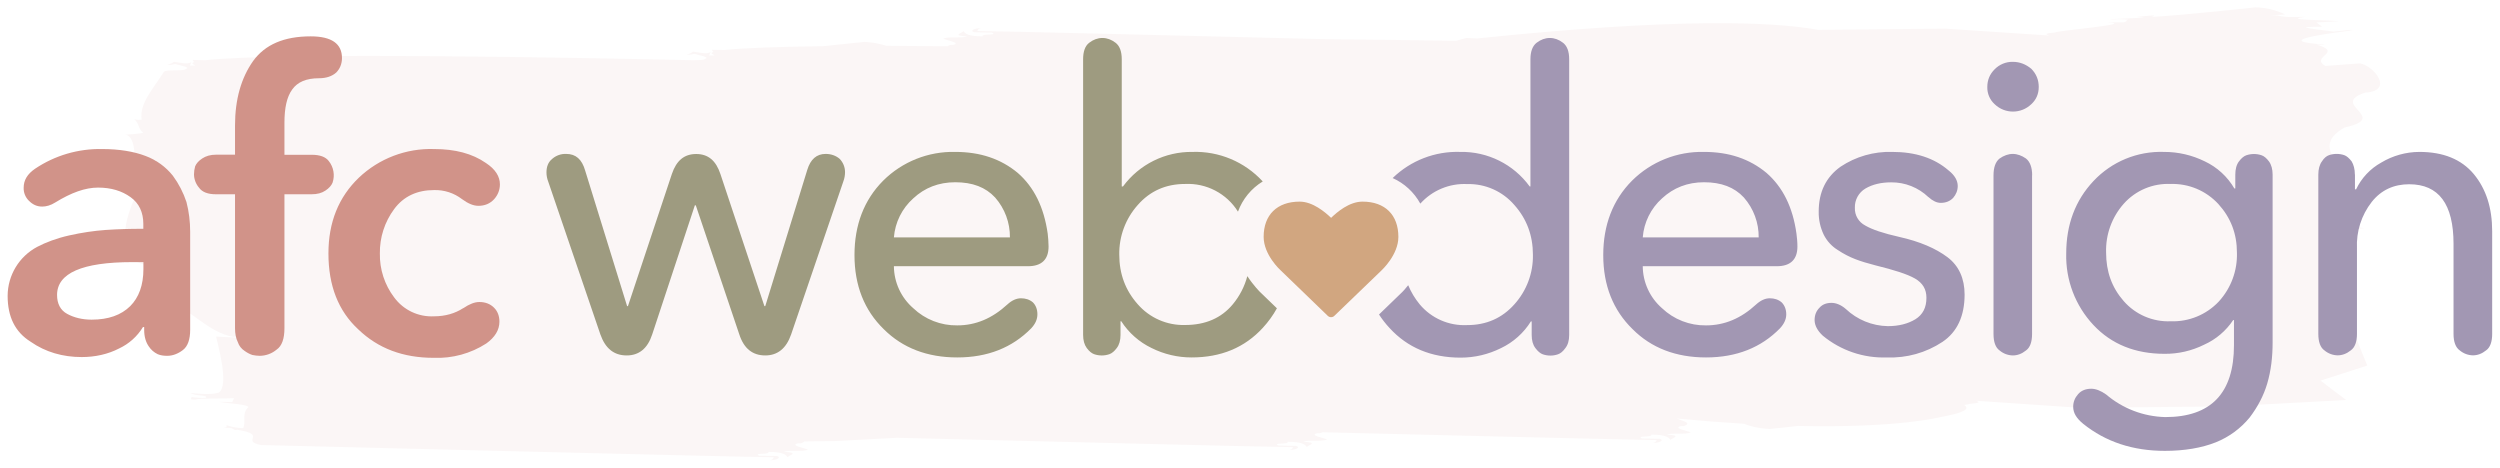
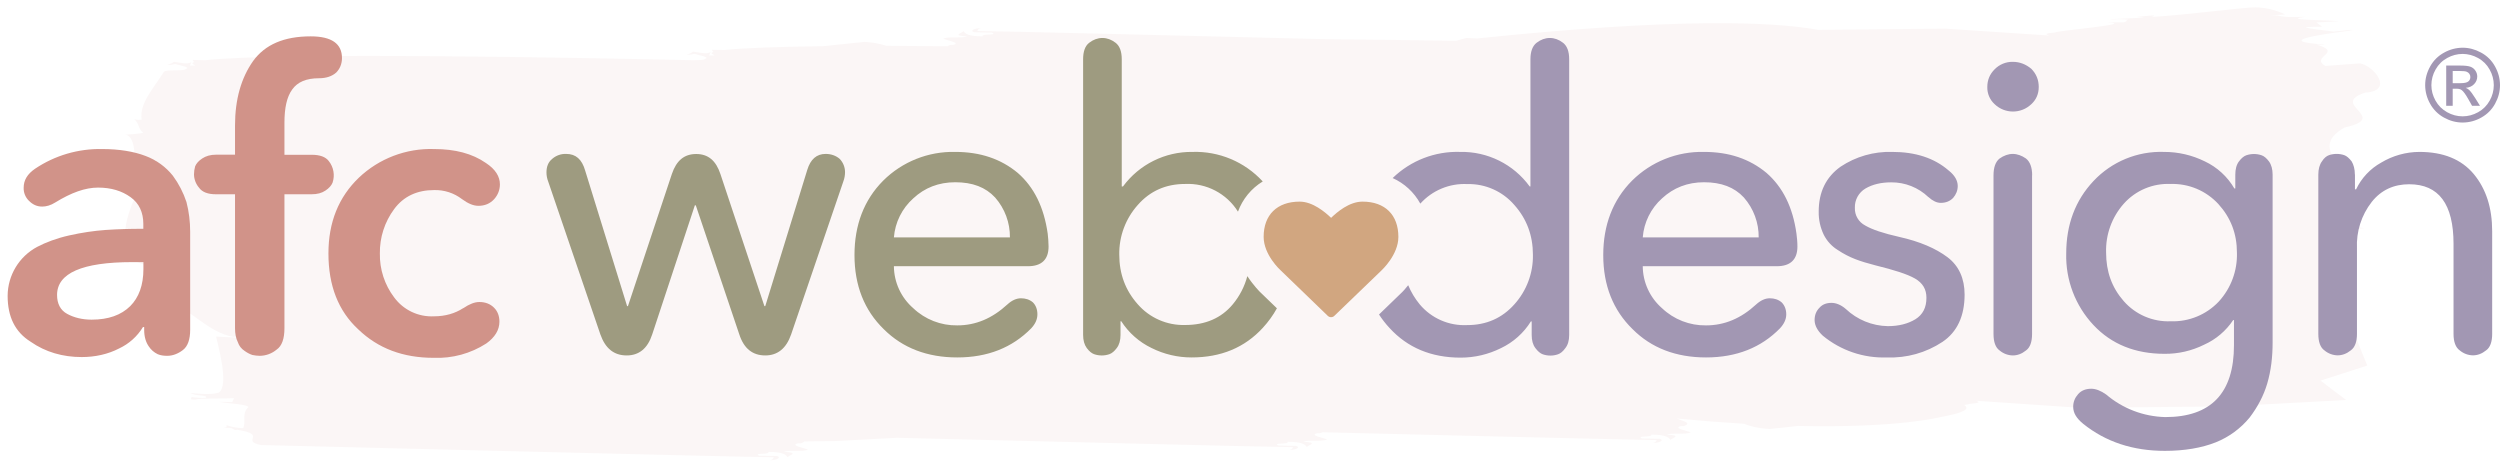
- <svg xmlns="http://www.w3.org/2000/svg" viewBox="0 0 262 49">
-   <path fill="#fbf6f6" class="sombra" d="M247.96 9.7c2.97-.22.77-2.83-.63-3.06l-3.64.27c-1.66-.97 1.99-1.4-.93-2.24l.78.05c.85-.11-7.3-.23 2.66-1.5h.37c-.06-.04-.79-.04.18-.13l-2.23.22c-.91-.15-2.64-.28-2.89-.46.4-.04 1.15-.05 1.73-.05l-.6-.45 2.35-.12c-1.27-.15-6.23-.12-3.47-.47-3.43.12-2.05-.2-3.8-.16.42-.01 1.06-.05 1.65-.08a7.44 7.44 0 00-3.12-.75s-7.24.8-10.92 1.01c.94-.3-.42-.08-1.57-.03l.85.03c-.84.18-3 .16-3.6.25h.6l-.3-.01h.87c.46 0 .83.02.7.07l-.23-.01c.31.08-.03.2-.18.26h-1.81c3.44.15-5.27.88-5.39 1.06-1.22.1-.97.2-.66.32L203.84 3l-13.28.13c-5.05-.91-15.22-1.23-35.75.9l-1.12-.05c-.42.11-.79.2-1.1.3-4.25-.07-8.9-.13-13.51-.17-14.93-.37-34.47-.85-36.66-.86.07-.14.13-.27.42-.31-.82.03-1.21.3-.75.44l1.87.04c.65.33-1.1.07-.99.39-1.52 0-1.85-.3-1.99-.55-.18.23-1.3.46.38.56-.64.22-1.87-.03-2.52.23.44.2 1.94.45 1.03.66h-.27c-.15.04-.23.09-.3.14L92.9 4.8a9.02 9.02 0 00-2.3-.41l-4.32.45c-4.56.06-8.29.18-10.37.4l-1.32-.02.16.22c-.65.26.89.4-.44.37l.17-.36c-.4.26-1.1.07-1.84-.04a1.4 1.4 0 01-.7.3c.5.06.55-.03.84-.07.46.15 1.71.36 1.1.53-.07.14-.68.13-1.26.14-11.74-.26-43.22-.86-51.12 0l-1.33-.03.17.22c-.66.27.88.4-.44.37l.16-.36c-.39.26-1.09.07-1.84-.03-.13.1-.29.21-.7.3.51.06.55-.03.84-.07.47.14 1.72.35 1.1.52-.12.27-2.15 0-2.3.32-1.04 1.68-2.6 3.3-2.31 5-.55.03-.53-.01-.78-.06.57.51.36.96.94 1.43-.59.13-1.41.16-1.96.2 1.1-.08 1.18 2.58.89 2.62l2.4.04c.03.5-2.75.13-2.16.6 3.39.2-.36.77 1.44.95-.27 0-.37.22-1.44.2 1.85.08.43.24.9.38.51.06.55-.03 1.1-.07l.65.34c-.6.12-1.68.15-1.87 0-.67.86-2.48 4.99-1.57 5.92 1.4-.11.46-.4 2.65-.5 1.22.25-.44.36.85.48-3.25.07-.78.53-4.08.7l1.84.08-1.13.11c1.91 1.1.94.25.5 1.2.27.56 2.83.84 1.88 1.15a4.31 4.31 0 011.62-.02c-1.62.02 1.16.39-.48.45.2.14 0 .6 2.2.45-1.1.07-1.56.48-2.51.23-.07.14-.4.27.1.37l.61-.17c.32.46-1.4.7.6 1.02l.88-.17c.14.28.3.51-1.89.6l-.67-.28c.05.46.2.73 1.36 1.12l.06-.13c2.18.5 3.96 3.06 6.7 3.52l1.7-.2 1.43.4c.02-.04-4.57-.19-4.96-.24.16.85 1.42 5.13.27 5.88-.95.3-2.7.04-2.97.03.63.38 1.8.18 1.65.5-.3.08-1.33-.03-1.57-.08.2.14-.4.26.4.28.62-.17 2.73-.08 4.1-.15l-.19.41-1.33-.03c-.04.1 3.64.26 2.92.66-.59.67-.13 1.41-.44 2.1a5.46 5.46 0 01-1.74-.31c-.04.09.16.23-.41.31 1.41-.16.94.3 1.53.17 3.25.52.27 1.15 2.48 1.6 2.92.06 50.26 1.26 53.74 1.28-.06.14-.13.28-.42.32.82-.03 1.22-.3.75-.45l-1.86-.03c-.66-.34 1.1-.07.98-.4 1.53 0 1.85.3 2 .56.17-.24 1.29-.46-.38-.57.63-.22 1.86.04 2.52-.23-.45-.19-1.94-.45-1.04-.66h.27c.24-.07.34-.14.37-.2l3.31-.04 6.43-.34c15.14.37 39.05.97 41.48.98-.06.14-.12.27-.41.31.82-.03 1.21-.3.74-.44l-1.86-.04c-.65-.33 1.1-.07.98-.39 1.53 0 1.85.3 2 .55.18-.23 1.3-.46-.38-.56.64-.22 1.87.03 2.52-.23-.45-.2-1.94-.45-1.03-.66h.27c.11-.03.2-.07.26-.1 14.68.36 32.91.8 35.03.82-.07.13-.13.27-.42.31.82-.03 1.21-.3.74-.44l-1.86-.04c-.65-.33 1.1-.07.98-.4 1.53 0 1.85.3 2 .56.18-.23 1.3-.46-.38-.57.64-.21 1.87.04 2.52-.22-.44-.2-1.93-.45-1.03-.67l.27.01c.97-.32-.1-.55-.74-.8 2.56.24 4.9.42 7.06.55.52.21 1.38.47 2.7.55l2.97-.32c10.62.23 14.92-.93 14.92-.93 2.63-.47 3.1-.87 2.5-1.27.34-.05.56-.09.58-.12 1.22-.09.98-.2.66-.32l10.9.74 15.39-.15 12.5-.67-2.69-2.03 4.9-1.58-1.6-3.94-3.48-.3c6.08-.73-.9-1.76 3.45-2.57l-2.99-.03c-.18-.24 1.68-.21 2.2-.26-.64-2.19-4.6-4.45-.81-6.39 1.98-.18.82-.76 2.9-.9-3.64-.65-3.6-1.33-3.22-1.96l.33.03-.57-.3c.24-.02.6-.02.83 0-2.64-.36-.02-.88 1.06-1.29l.33.03c.56-2.42-5-4.7-.8-7.07 4.9-1.08-1.83-2.42 2.25-3.68" />
-   <path fill="#d19389" class="afc" d="M15.03 27.47h-1.17c-5.25 0-7.88 1.16-7.88 3.44 0 .9.34 1.6 1.07 1.99.7.38 1.56.6 2.55.6 1.76 0 3.1-.48 4.05-1.42.9-.9 1.38-2.2 1.38-3.88v-.73zm4.9 7.1c0 1-.25 1.73-.77 2.12-.51.39-1.07.6-1.64.6-.34 0-.68-.04-.99-.17a2.3 2.3 0 01-.94-.82c-.3-.43-.48-1-.48-1.72v-.3h-.13a5.8 5.8 0 01-2.5 2.24c-1.16.6-2.5.9-3.92.9-1.98 0-3.79-.52-5.34-1.6C1.58 34.8.8 33.2.8 31a5.84 5.84 0 013.1-5.13c.9-.47 2.02-.9 3.36-1.2 1.34-.3 2.58-.48 3.8-.57a54.5 54.5 0 013.96-.12v-.52c0-1.2-.44-2.16-1.34-2.8-.9-.65-2.03-1-3.4-1-1.34 0-2.8.52-4.49 1.56-.47.3-.94.43-1.37.43-.56 0-1-.22-1.38-.6a1.82 1.82 0 01-.56-1.38c0-.78.38-1.43 1.2-1.99a12.15 12.15 0 017.03-2.06c1.76 0 3.31.25 4.56.73a6.6 6.6 0 012.85 2.07 9.9 9.9 0 011.42 2.75c.26 1 .39 2.03.39 3.15v10.26zM24.63 20.36h-1.98c-.86 0-1.46-.22-1.8-.7a2.2 2.2 0 01-.52-1.37c0-.3.04-.56.12-.86.13-.3.35-.56.74-.82.39-.26.86-.4 1.46-.4h1.98v-3.05c0-2.76.65-5 1.9-6.77 1.25-1.72 3.23-2.58 6.03-2.58 2.2 0 3.28.77 3.28 2.28 0 .6-.22 1.12-.6 1.51-.44.39-1.04.6-1.81.6-1.34 0-2.25.4-2.8 1.17-.57.77-.82 1.94-.82 3.49v3.36h2.84c.86 0 1.46.21 1.8.65a2.4 2.4 0 01.4 2.28c-.13.3-.35.56-.74.82-.38.26-.86.39-1.46.39h-2.84V34.4c0 1.08-.26 1.86-.82 2.24a2.8 2.8 0 01-1.77.65c-.26 0-.52-.04-.78-.09a3.02 3.02 0 01-.81-.43 1.7 1.7 0 01-.7-.9c-.2-.39-.3-.9-.3-1.47V20.36zM48.55 32.3c.65-.44 1.2-.65 1.68-.65.65 0 1.16.21 1.55.6.39.39.56.9.56 1.46 0 .87-.47 1.64-1.38 2.29a9.48 9.48 0 01-5.51 1.5c-3.2 0-5.82-.98-7.89-2.97-2.11-1.94-3.14-4.6-3.14-7.97 0-3.27 1.07-5.9 3.18-7.93a10.93 10.93 0 017.9-3.01c2.19 0 4 .47 5.42 1.46 1 .65 1.47 1.42 1.47 2.24 0 .6-.22 1.12-.6 1.55-.44.48-1 .7-1.65.7-.51 0-1.07-.22-1.72-.7a4.6 4.6 0 00-2.93-.95c-1.77 0-3.19.65-4.18 1.99a7.62 7.62 0 00-1.5 4.65 7.4 7.4 0 001.5 4.61 4.87 4.87 0 004.18 1.98c1.16 0 2.2-.3 3.06-.86z" />
-   <path fill="#9e9b80" class="web" d="M82.91 35.05c-.51 1.47-1.42 2.2-2.71 2.2-1.34 0-2.24-.73-2.72-2.2l-4.56-13.53h-.1l-4.47 13.53c-.48 1.47-1.38 2.2-2.67 2.2-1.34 0-2.24-.73-2.76-2.2l-5.47-16.03a2.6 2.6 0 01-.18-.95c0-.6.18-1.08.6-1.42a2.1 2.1 0 011.47-.52c1 0 1.64.56 1.98 1.73l4.4 14.22h.09l4.6-13.84c.48-1.42 1.3-2.1 2.55-2.1 1.25 0 2.07.68 2.54 2.1l4.61 13.84h.09l4.4-14.27c.34-1.12.98-1.68 1.93-1.68.56 0 1.08.18 1.47.52a2 2 0 01.56 1.38c0 .3-.05.65-.18.99l-5.47 16.03zM107.73 27.9H93.68a5.89 5.89 0 002.03 4.4 6.55 6.55 0 004.61 1.8c1.94 0 3.66-.73 5.26-2.2.47-.43.95-.64 1.42-.64s.9.13 1.25.43c.3.3.47.73.47 1.25s-.21.99-.64 1.46c-1.99 2.03-4.57 3.06-7.76 3.06-3.14 0-5.73-.99-7.71-2.97-2.03-1.98-3.06-4.57-3.06-7.76 0-3.14.99-5.77 3.01-7.8a10.37 10.37 0 017.55-3.01c2.62 0 4.78.73 6.55 2.2 1.72 1.5 2.75 3.61 3.14 6.37.04.39.09.86.09 1.34 0 1.38-.74 2.07-2.16 2.07zm-14.05-3.02h12.16a6.23 6.23 0 00-1.55-4.18c-1-1.08-2.37-1.6-4.18-1.6-1.73 0-3.2.57-4.4 1.69a6.13 6.13 0 00-2.03 4.09zM133.82 32.31c-.4.73-.9 1.42-1.48 2.05-1.9 2.07-4.38 3.1-7.46 3.1a9.36 9.36 0 01-4.2-.99 7.78 7.78 0 01-3.17-2.8h-.08v1.42c0 .58-.13 1.04-.39 1.38-.26.35-.52.56-.78.65a2.44 2.44 0 01-1.59 0c-.26-.09-.52-.3-.78-.65-.25-.34-.38-.8-.38-1.38V6.22c0-.83.21-1.41.64-1.74.43-.33.9-.5 1.38-.5.49 0 .95.17 1.38.5.43.33.65.9.65 1.74v13.32h.13a8.9 8.9 0 017.28-3.62 9.58 9.58 0 017.35 3.08l.01.02a6.19 6.19 0 00-2.59 3.16 6.18 6.18 0 00-5.55-2.9c-2 0-3.66.73-4.95 2.2a7.62 7.62 0 00-1.94 5.21c0 2.01.64 3.74 1.94 5.2a6.34 6.34 0 004.95 2.17c2.13 0 3.8-.72 5-2.16a7.7 7.7 0 001.53-2.96c.66 1 1.32 1.66 1.44 1.77l.02.02-.02-.02-.1-.1 1.76 1.7z" />
-   <path fill="#a297b3" class="design" d="M145.96 18.65a9.7 9.7 0 017.07-2.73 8.79 8.79 0 017.28 3.62h.08V6.22c0-.83.22-1.41.65-1.74.43-.33.9-.5 1.38-.5.49 0 .95.17 1.38.5.43.33.65.9.65 1.74V35.1c0 .58-.13 1.04-.4 1.38-.25.35-.51.56-.77.65a2.44 2.44 0 01-1.6 0c-.25-.09-.51-.3-.77-.65-.26-.34-.39-.8-.39-1.38v-1.42h-.08a7.48 7.48 0 01-3.13 2.8c-1.33.66-2.75 1-4.24 1-3.07 0-5.56-1.04-7.45-3.11-.42-.45-.78-.92-1.1-1.41l2.4-2.32.06-.06c.03-.03.28-.28.6-.69.3.72.7 1.39 1.2 2a6.09 6.09 0 004.98 2.18c2.01 0 3.66-.73 4.95-2.18a7.54 7.54 0 001.94-5.19c0-2.01-.64-3.75-1.94-5.21a6.31 6.31 0 00-4.95-2.2 6.2 6.2 0 00-4.91 2.05 6.22 6.22 0 00-2.9-2.68zm-2.98 5.6c.16 0 .29-.02.36.09.1.12.08.3.08.48 0 .27-.2.5-.33.68-.1.15-.2.28-.3.39.03-.56.1-1.1.2-1.63zM186.2 27.9h-14.04a5.89 5.89 0 002.02 4.4 6.55 6.55 0 004.61 1.8c1.94 0 3.67-.73 5.26-2.2.48-.43.95-.64 1.42-.64.48 0 .9.13 1.25.43.3.3.48.73.48 1.25s-.22.99-.65 1.46c-1.98 2.03-4.57 3.06-7.76 3.06-3.14 0-5.73-.99-7.7-2.97-2.03-1.98-3.07-4.57-3.07-7.76 0-3.14 1-5.77 3.02-7.8a10.37 10.37 0 017.54-3.01c2.63 0 4.78.73 6.55 2.2 1.72 1.5 2.76 3.61 3.14 6.37.05.39.1.86.1 1.34 0 1.38-.74 2.07-2.16 2.07zm-14.04-3.02h12.15a6.23 6.23 0 00-1.55-4.18c-1-1.08-2.37-1.6-4.18-1.6-1.72 0-3.19.57-4.4 1.69a6.13 6.13 0 00-2.02 4.09zM202.1 20.66a5.57 5.57 0 00-3.91-1.55c-1.04 0-1.94.21-2.68.64a2.26 2.26 0 00-1.12 2.03 2 2 0 001.08 1.85c.73.43 1.9.82 3.58 1.2 2.15.48 3.83 1.21 5.04 2.12 1.2.9 1.8 2.24 1.8 3.92 0 2.24-.77 3.92-2.32 4.96a9.84 9.84 0 01-5.82 1.63 10 10 0 01-6.72-2.28c-.56-.52-.86-1.08-.86-1.64 0-.52.17-.95.52-1.3.3-.34.73-.5 1.25-.5.47 0 .99.2 1.5.64a6.58 6.58 0 004.4 1.8c1.16 0 2.11-.25 2.89-.72.77-.48 1.16-1.21 1.16-2.25 0-.9-.39-1.55-1.2-2.02-.82-.47-2.2-.9-4.14-1.38-.82-.21-1.55-.43-2.11-.65a9.21 9.21 0 01-1.81-.94 3.96 3.96 0 01-1.51-1.64 5.37 5.37 0 01-.52-2.41c0-2.07.78-3.62 2.29-4.7a9.27 9.27 0 015.42-1.55c2.42 0 4.4.64 5.9 1.94.65.51.96 1.07.96 1.63 0 .48-.18.9-.48 1.25-.34.35-.77.52-1.3.52-.42 0-.85-.21-1.28-.6zM213.66 9.1c0 .74-.26 1.34-.78 1.82a2.77 2.77 0 01-3.84 0 2.35 2.35 0 01-.77-1.81c0-.73.26-1.34.77-1.85a2.6 2.6 0 011.9-.78c.73 0 1.38.26 1.94.73.52.52.78 1.17.78 1.9zm-.7 9.27v16.64c0 .82-.21 1.42-.64 1.72-.43.35-.9.52-1.38.52a2.2 2.2 0 01-1.38-.52c-.43-.3-.64-.9-.64-1.72V18.37c0-.82.21-1.42.64-1.76.43-.3.9-.48 1.38-.48.47 0 .95.18 1.38.48.43.34.65.94.65 1.76zM218.3 44.4c-.68-.56-1.03-1.12-1.03-1.77 0-.51.18-.94.52-1.33.35-.39.82-.56 1.38-.56.47 0 1 .21 1.55.6a9.93 9.93 0 006.2 2.37c4.79 0 7.2-2.5 7.2-7.54v-2.63h-.08a7.2 7.2 0 01-3.06 2.59 9.1 9.1 0 01-4.14.95c-3.06 0-5.56-1-7.45-3.02a10.56 10.56 0 01-2.85-7.5c0-3.02.95-5.56 2.85-7.58a9.68 9.68 0 017.4-3.06c1.52 0 2.94.34 4.27.99a7.09 7.09 0 013.1 2.84h.1V18.3c0-.56.12-1.04.38-1.38.26-.35.52-.56.78-.65a2.5 2.5 0 011.59 0c.26.09.52.3.78.65.25.34.38.82.38 1.38v17.58c0 1.55-.17 2.97-.56 4.3-.38 1.3-1.03 2.5-1.85 3.58a8.88 8.88 0 01-3.53 2.59c-1.51.6-3.32.9-5.35.9-3.36 0-6.2-.94-8.57-2.84zm2.42-17.93c0 1.99.6 3.67 1.85 5.09a6.2 6.2 0 004.92 2.11 6.6 6.6 0 005.04-2.07 7.25 7.25 0 001.9-5.13c0-1.98-.65-3.66-1.94-5.08a6.51 6.51 0 00-5-2.11 6.2 6.2 0 00-4.92 2.07 7.36 7.36 0 00-1.85 5.12zM246.8 18.29v1.55h.12a6.29 6.29 0 012.63-2.8 7.82 7.82 0 014-1.12c2.5 0 4.4.77 5.7 2.32 1.29 1.56 1.93 3.54 1.93 6V35c0 .82-.21 1.42-.64 1.72-.43.35-.9.52-1.38.52a2.2 2.2 0 01-1.38-.52c-.43-.3-.65-.9-.65-1.72v-9.44c0-4.18-1.55-6.25-4.65-6.25-1.6 0-2.93.6-3.92 1.85a7.33 7.33 0 00-1.55 4.87v8.97c0 .82-.22 1.42-.65 1.72-.43.35-.9.52-1.38.52a2.2 2.2 0 01-1.38-.52c-.43-.3-.64-.9-.64-1.72V18.29c0-.56.13-1.04.38-1.38.22-.35.48-.56.74-.65a2.5 2.5 0 011.6 0c.25.09.5.3.77.65.21.34.34.82.34 1.38z" />
-   <path fill="#d1a680" class="heart" d="M139.15 33.1l-4.92-4.75c-.06-.05-1.8-1.64-1.8-3.53 0-2.3 1.41-3.69 3.77-3.69 1.38 0 2.67 1.1 3.3 1.7.62-.6 1.9-1.7 3.29-1.7 2.35 0 3.76 1.38 3.76 3.7 0 1.88-1.73 3.47-1.8 3.54l-4.91 4.73c-.1.1-.22.14-.35.14a.48.48 0 01-.34-.14" />
+ <svg xmlns="http://www.w3.org/2000/svg" xml:space="preserve" fill-rule="evenodd" stroke-linejoin="round" stroke-miterlimit="2" clip-rule="evenodd" viewBox="0 0 262 49">
+   <path fill="#fbf6f6" fill-rule="nonzero" d="M247.96 9.7c2.97-.22.77-2.83-.63-3.06l-3.64.27c-1.66-.97 1.99-1.4-.93-2.24l.78.05c.85-.11-7.3-.23 2.66-1.5h.37c-.06-.04-.79-.04.18-.13l-2.23.22c-.91-.15-2.64-.28-2.89-.46.4-.04 1.15-.05 1.73-.05l-.6-.45 2.35-.12c-1.27-.15-6.23-.12-3.47-.47-3.43.12-2.05-.2-3.8-.16.42-.01 1.06-.05 1.65-.08a7.439 7.439 0 0 0-3.12-.75c-1.082-.02-7.24.8-10.92 1.01.94-.3-.42-.08-1.57-.03l.85.03c-.84.18-3 .16-3.6.25h.6l-.3-.01h.87c.46 0 .83.02.7.07l-.23-.01c.31.08-.03.2-.18.26h-1.81c3.44.15-5.27.88-5.39 1.06-1.22.1-.97.2-.66.32L203.84 3l-13.28.13c-5.05-.91-15.22-1.23-35.75.9l-1.12-.05c-.42.11-.79.2-1.1.3-4.25-.07-8.9-.13-13.51-.17-14.93-.37-34.47-.85-36.66-.86.07-.14.13-.27.42-.31-.82.03-1.21.3-.75.44l1.87.04c.65.33-1.1.07-.99.39-1.52 0-1.85-.3-1.99-.55-.18.23-1.3.46.38.56-.64.22-1.87-.03-2.52.23.44.2 1.94.45 1.03.66h-.27a.84.84 0 0 0-.3.14l-6.4-.05a8.999 8.999 0 0 0-2.3-.41l-4.32.45c-4.56.06-8.29.18-10.37.4l-1.32-.02.16.22c-.65.26.89.4-.44.37l.17-.36c-.4.26-1.1.07-1.84-.04a1.392 1.392 0 0 1-.7.3c.5.06.55-.03.84-.07.46.15 1.71.36 1.1.53-.07.14-.68.13-1.26.14-11.74-.26-43.22-.86-51.12 0l-1.33-.03.17.22c-.66.27.88.4-.44.37l.16-.36c-.39.26-1.09.07-1.84-.03-.13.1-.29.21-.7.3.51.06.55-.03.84-.07.47.14 1.72.35 1.1.52-.12.27-2.15 0-2.3.32-1.04 1.68-2.6 3.3-2.31 5-.55.03-.53-.01-.78-.06.57.51.36.96.94 1.43-.59.13-1.41.16-1.96.2 1.1-.08 1.18 2.58.89 2.62l2.4.04c.03.5-2.75.13-2.16.6 3.39.2-.36.77 1.44.95-.27 0-.37.22-1.44.2 1.85.08.43.24.9.38.51.06.55-.03 1.1-.07l.65.34c-.6.12-1.68.15-1.87 0-.67.86-2.48 4.99-1.57 5.92 1.4-.11.46-.4 2.65-.5 1.22.25-.44.36.85.48-3.25.07-.78.53-4.08.7l1.84.08-1.13.11c1.91 1.1.94.25.5 1.2.27.56 2.83.84 1.88 1.15a4.306 4.306 0 0 1 1.62-.02c-1.62.02 1.16.39-.48.45.2.14 0 .6 2.2.45-1.1.07-1.56.48-2.51.23-.07.14-.4.27.1.37l.61-.17c.32.46-1.4.7.6 1.02l.88-.17c.14.28.3.51-1.89.6l-.67-.28c.05.46.2.73 1.36 1.12l.06-.13c2.18.5 3.96 3.06 6.7 3.52l1.7-.2 1.43.4c.02-.04-4.57-.19-4.96-.24.16.85 1.42 5.13.27 5.88-.95.3-2.7.04-2.97.03.63.38 1.8.18 1.65.5-.3.08-1.33-.03-1.57-.08.2.14-.4.26.4.28.62-.17 2.73-.08 4.1-.15l-.19.41-1.33-.03c-.04.1 3.64.26 2.92.66-.59.67-.13 1.41-.44 2.1a5.458 5.458 0 0 1-1.74-.31c-.04.09.16.23-.41.31 1.41-.16.94.3 1.53.17 3.25.52.27 1.15 2.48 1.6 2.92.06 50.26 1.26 53.74 1.28-.06.14-.13.28-.42.32.82-.03 1.22-.3.75-.45l-1.86-.03c-.66-.34 1.1-.07.98-.4 1.53 0 1.85.3 2 .56.17-.24 1.29-.46-.38-.57.63-.22 1.86.04 2.52-.23-.45-.19-1.94-.45-1.04-.66h.27c.24-.07.34-.14.37-.2l3.31-.04 6.43-.34c15.14.37 39.05.97 41.48.98-.06.14-.12.27-.41.31.82-.03 1.21-.3.74-.44l-1.86-.04c-.65-.33 1.1-.07.98-.39 1.53 0 1.85.3 2 .55.18-.23 1.3-.46-.38-.56.64-.22 1.87.03 2.52-.23-.45-.2-1.94-.45-1.03-.66h.27c.11-.03.2-.07.26-.1 14.68.36 32.91.8 35.03.82-.07.13-.13.27-.42.31.82-.03 1.21-.3.74-.44l-1.86-.04c-.65-.33 1.1-.07.98-.4 1.53 0 1.85.3 2 .56.18-.23 1.3-.46-.38-.57.64-.21 1.87.04 2.52-.22-.44-.2-1.93-.45-1.03-.67l.27.01c.97-.32-.1-.55-.74-.8 2.56.24 4.9.42 7.06.55.52.21 1.38.47 2.7.55l2.97-.32c10.62.23 14.92-.93 14.92-.93 2.63-.47 3.1-.87 2.5-1.27.34-.05.56-.09.58-.12 1.22-.09.98-.2.66-.32l10.9.74 15.39-.15 12.5-.67-2.69-2.03 4.9-1.58-1.6-3.94-3.48-.3c6.08-.73-.9-1.76 3.45-2.57l-2.99-.03c-.18-.24 1.68-.21 2.2-.26-.64-2.19-4.6-4.45-.81-6.39 1.98-.18.82-.76 2.9-.9-3.64-.65-3.6-1.33-3.22-1.96l.33.03-.57-.3c.24-.02.6-.02.83 0-2.64-.36-.02-.88 1.06-1.29l.33.03c.56-2.42-5-4.7-.8-7.07 4.9-1.08-1.83-2.42 2.25-3.68" />
+   <path fill="#d19389" fill-rule="nonzero" d="M15.03 27.47h-1.17c-5.25 0-7.88 1.16-7.88 3.44 0 .9.34 1.6 1.07 1.99.7.38 1.56.6 2.55.6 1.76 0 3.1-.48 4.05-1.42.9-.9 1.38-2.2 1.38-3.88v-.73Zm4.9 7.1c0 1-.25 1.73-.77 2.12-.51.39-1.07.6-1.64.6-.34 0-.68-.04-.99-.17a2.302 2.302 0 0 1-.94-.82c-.3-.43-.48-1-.48-1.72v-.3h-.13a5.797 5.797 0 0 1-2.5 2.24c-1.16.6-2.5.9-3.92.9-1.98 0-3.79-.52-5.34-1.6C1.58 34.8.8 33.2.8 31a5.847 5.847 0 0 1 3.1-5.13c.9-.47 2.02-.9 3.36-1.2 1.34-.3 2.58-.48 3.8-.57a54.491 54.491 0 0 1 3.96-.12v-.52c0-1.2-.44-2.16-1.34-2.8-.9-.65-2.03-1-3.4-1-1.34 0-2.8.52-4.49 1.56-.47.3-.94.43-1.37.43-.56 0-1-.22-1.38-.6a1.818 1.818 0 0 1-.56-1.38c0-.78.38-1.43 1.2-1.99a12.154 12.154 0 0 1 7.03-2.06c1.76 0 3.31.25 4.56.73a6.603 6.603 0 0 1 2.85 2.07 9.895 9.895 0 0 1 1.42 2.75c.26 1 .39 2.03.39 3.15v10.26-.01Zm4.7-14.21h-1.98c-.86 0-1.46-.22-1.8-.7a2.2 2.2 0 0 1-.52-1.37c0-.3.04-.56.12-.86.13-.3.35-.56.74-.82.39-.26.86-.4 1.46-.4h1.98v-3.05c0-2.76.65-5 1.9-6.77 1.25-1.72 3.23-2.58 6.03-2.58 2.2 0 3.28.77 3.28 2.28 0 .6-.22 1.12-.6 1.51-.44.39-1.04.6-1.81.6-1.34 0-2.25.4-2.8 1.17-.57.77-.82 1.94-.82 3.49v3.36h2.84c.86 0 1.46.21 1.8.65.515.641.666 1.502.4 2.28-.13.3-.35.56-.74.82-.38.26-.86.39-1.46.39h-2.84V34.4c0 1.08-.26 1.86-.82 2.24a2.802 2.802 0 0 1-1.77.65c-.26 0-.52-.04-.78-.09a3.017 3.017 0 0 1-.81-.43 1.698 1.698 0 0 1-.7-.9c-.2-.39-.3-.9-.3-1.47V20.36ZM48.55 32.3c.65-.44 1.2-.65 1.68-.65.65 0 1.16.21 1.55.6.39.39.56.9.56 1.46 0 .87-.47 1.64-1.38 2.29a9.486 9.486 0 0 1-5.51 1.5c-3.2 0-5.82-.98-7.89-2.97-2.11-1.94-3.14-4.6-3.14-7.97 0-3.27 1.07-5.9 3.18-7.93a10.932 10.932 0 0 1 7.9-3.01c2.19 0 4 .47 5.42 1.46 1 .65 1.47 1.42 1.47 2.24 0 .6-.22 1.12-.6 1.55-.44.48-1 .7-1.65.7-.51 0-1.07-.22-1.72-.7a4.601 4.601 0 0 0-2.93-.95c-1.77 0-3.19.65-4.18 1.99a7.62 7.62 0 0 0-1.5 4.65 7.401 7.401 0 0 0 1.5 4.61 4.875 4.875 0 0 0 4.18 1.98c1.16 0 2.2-.3 3.06-.86v.01Z" />
+   <path fill="#9e9b80" fill-rule="nonzero" d="M82.91 35.05c-.51 1.47-1.42 2.2-2.71 2.2-1.34 0-2.24-.73-2.72-2.2l-4.56-13.53h-.1l-4.47 13.53c-.48 1.47-1.38 2.2-2.67 2.2-1.34 0-2.24-.73-2.76-2.2l-5.47-16.03a2.598 2.598 0 0 1-.18-.95c0-.6.18-1.08.6-1.42a2.102 2.102 0 0 1 1.47-.52c1 0 1.64.56 1.98 1.73l4.4 14.22h.09l4.6-13.84c.48-1.42 1.3-2.1 2.55-2.1 1.25 0 2.07.68 2.54 2.1l4.61 13.84h.09l4.4-14.27c.34-1.12.98-1.68 1.93-1.68.56 0 1.08.18 1.47.52.357.371.558.865.56 1.38 0 .3-.05.65-.18.99l-5.47 16.03Zm24.82-7.15H93.68a5.893 5.893 0 0 0 2.03 4.4 6.555 6.555 0 0 0 4.61 1.8c1.94 0 3.66-.73 5.26-2.2.47-.43.95-.64 1.42-.64s.9.13 1.25.43c.3.3.47.73.47 1.25s-.21.99-.64 1.46c-1.99 2.03-4.57 3.06-7.76 3.06-3.14 0-5.73-.99-7.71-2.97-2.03-1.98-3.06-4.57-3.06-7.76 0-3.14.99-5.77 3.01-7.8a10.373 10.373 0 0 1 7.55-3.01c2.62 0 4.78.73 6.55 2.2 1.72 1.5 2.75 3.61 3.14 6.37.04.39.09.86.09 1.34 0 1.38-.74 2.07-2.16 2.07Zm-14.05-3.02h12.16a6.232 6.232 0 0 0-1.55-4.18c-1-1.08-2.37-1.6-4.18-1.6-1.73 0-3.2.57-4.4 1.69a6.134 6.134 0 0 0-2.03 4.09Zm40.14 7.43c-.4.73-.9 1.42-1.48 2.05-1.9 2.07-4.38 3.1-7.46 3.1a9.35 9.35 0 0 1-4.2-.99 7.784 7.784 0 0 1-3.17-2.8h-.08v1.42c0 .58-.13 1.04-.39 1.38-.26.35-.52.56-.78.65a2.447 2.447 0 0 1-1.59 0c-.26-.09-.52-.3-.78-.65-.25-.34-.38-.8-.38-1.38V6.22c0-.83.21-1.41.64-1.74.43-.33.9-.5 1.38-.5.49 0 .95.17 1.38.5.43.33.65.9.65 1.74v13.32h.13a8.907 8.907 0 0 1 7.28-3.62 9.586 9.586 0 0 1 7.35 3.08l.01.02a6.193 6.193 0 0 0-2.59 3.16 6.189 6.189 0 0 0-5.55-2.9c-2 0-3.66.73-4.95 2.2a7.622 7.622 0 0 0-1.94 5.21c0 2.01.64 3.74 1.94 5.2a6.344 6.344 0 0 0 4.95 2.17c2.13 0 3.8-.72 5-2.16a7.704 7.704 0 0 0 1.53-2.96c.66 1 1.32 1.66 1.44 1.77l.02.02-.12-.12 1.76 1.7Z" />
+   <path fill="#a297b3" fill-rule="nonzero" d="M145.96 18.65a9.707 9.707 0 0 1 7.07-2.73 8.795 8.795 0 0 1 7.28 3.62h.08V6.22c0-.83.22-1.41.65-1.74.43-.33.9-.5 1.38-.5.49 0 .95.17 1.38.5.43.33.65.9.65 1.74V35.1c0 .58-.13 1.04-.4 1.38-.25.35-.51.56-.77.65-.518.18-1.082.18-1.6 0-.25-.09-.51-.3-.77-.65-.26-.34-.39-.8-.39-1.38v-1.42h-.08a7.477 7.477 0 0 1-3.13 2.8c-1.33.66-2.75 1-4.24 1-3.07 0-5.56-1.04-7.45-3.11-.42-.45-.78-.92-1.1-1.41l2.4-2.32.06-.06c.03-.03.28-.28.6-.69.3.72.7 1.39 1.2 2a6.094 6.094 0 0 0 4.98 2.18c2.01 0 3.66-.73 4.95-2.18a7.547 7.547 0 0 0 1.94-5.19c0-2.01-.64-3.75-1.94-5.21a6.316 6.316 0 0 0-4.95-2.2 6.205 6.205 0 0 0-4.91 2.05 6.226 6.226 0 0 0-2.9-2.68l.01-.01Zm-2.98 5.6c.16 0 .29-.02.36.09.1.12.08.3.08.48 0 .27-.2.5-.33.68-.1.15-.2.28-.3.39.03-.56.1-1.1.2-1.63l-.01-.01Zm43.23 3.65h-14.05a5.895 5.895 0 0 0 2.02 4.4 6.555 6.555 0 0 0 4.61 1.8c1.94 0 3.67-.73 5.26-2.2.48-.43.95-.64 1.42-.64.48 0 .9.13 1.25.43.3.3.48.73.48 1.25s-.22.99-.65 1.46c-1.98 2.03-4.57 3.06-7.76 3.06-3.14 0-5.73-.99-7.7-2.97-2.03-1.98-3.07-4.57-3.07-7.76 0-3.14 1-5.77 3.02-7.8a10.372 10.372 0 0 1 7.54-3.01c2.63 0 4.78.73 6.55 2.2 1.72 1.5 2.76 3.61 3.14 6.37.05.39.1.86.1 1.34 0 1.38-.74 2.07-2.16 2.07Zm-14.05-3.02h12.15a6.232 6.232 0 0 0-1.55-4.18c-1-1.08-2.37-1.6-4.18-1.6-1.72 0-3.19.57-4.4 1.69a6.13 6.13 0 0 0-2.02 4.09Zm29.94-4.22a5.575 5.575 0 0 0-3.91-1.55c-1.04 0-1.94.21-2.68.64a2.262 2.262 0 0 0-1.12 2.03 2.003 2.003 0 0 0 1.08 1.85c.73.43 1.9.82 3.58 1.2 2.15.48 3.83 1.21 5.04 2.12 1.2.9 1.8 2.24 1.8 3.92 0 2.24-.77 3.92-2.32 4.96a9.84 9.84 0 0 1-5.82 1.63 10 10 0 0 1-6.72-2.28c-.56-.52-.86-1.08-.86-1.64 0-.52.17-.95.52-1.3.3-.34.73-.5 1.25-.5.47 0 .99.2 1.5.64a6.584 6.584 0 0 0 4.4 1.8c1.16 0 2.11-.25 2.89-.72.77-.48 1.16-1.21 1.16-2.25 0-.9-.39-1.55-1.2-2.02-.82-.47-2.2-.9-4.14-1.38-.82-.21-1.55-.43-2.11-.65a9.228 9.228 0 0 1-1.81-.94 3.962 3.962 0 0 1-1.51-1.64 5.367 5.367 0 0 1-.52-2.41c0-2.07.78-3.62 2.29-4.7a9.267 9.267 0 0 1 5.42-1.55c2.42 0 4.4.64 5.9 1.94.65.51.96 1.07.96 1.63 0 .48-.18.9-.48 1.25-.34.35-.77.52-1.3.52-.42 0-.85-.21-1.28-.6h-.01ZM213.66 9.1c0 .74-.26 1.34-.78 1.82a2.782 2.782 0 0 1-3.84 0 2.35 2.35 0 0 1-.77-1.81c0-.73.26-1.34.77-1.85a2.598 2.598 0 0 1 1.9-.78c.73 0 1.38.26 1.94.73.52.52.78 1.17.78 1.9V9.1Zm-.7 9.27v16.64c0 .82-.21 1.42-.64 1.72-.43.35-.9.52-1.38.52a2.197 2.197 0 0 1-1.38-.52c-.43-.3-.64-.9-.64-1.72V18.37c0-.82.21-1.42.64-1.76.43-.3.9-.48 1.38-.48.47 0 .95.18 1.38.48.43.34.65.94.65 1.76h-.01Zm5.34 26.03c-.68-.56-1.03-1.12-1.03-1.77 0-.51.18-.94.52-1.33.35-.39.82-.56 1.38-.56.47 0 1 .21 1.55.6a9.931 9.931 0 0 0 6.2 2.37c4.79 0 7.2-2.5 7.2-7.54v-2.63h-.08a7.192 7.192 0 0 1-3.06 2.59 9.102 9.102 0 0 1-4.14.95c-3.06 0-5.56-1-7.45-3.02a10.562 10.562 0 0 1-2.85-7.5c0-3.02.95-5.56 2.85-7.58a9.685 9.685 0 0 1 7.4-3.06c1.52 0 2.94.34 4.27.99a7.085 7.085 0 0 1 3.1 2.84h.1V18.3c0-.56.12-1.04.38-1.38.26-.35.52-.56.78-.65a2.5 2.5 0 0 1 1.59 0c.26.09.52.3.78.65.25.34.38.82.38 1.38v17.58c0 1.55-.17 2.97-.56 4.3-.38 1.3-1.03 2.5-1.85 3.58a8.885 8.885 0 0 1-3.53 2.59c-1.51.6-3.32.9-5.35.9-3.36 0-6.2-.94-8.57-2.84l-.01-.01Zm2.42-17.93c0 1.99.6 3.67 1.85 5.09a6.203 6.203 0 0 0 4.92 2.11 6.602 6.602 0 0 0 5.04-2.07 7.254 7.254 0 0 0 1.9-5.13c0-1.98-.65-3.66-1.94-5.08a6.513 6.513 0 0 0-5-2.11 6.204 6.204 0 0 0-4.92 2.07 7.363 7.363 0 0 0-1.85 5.12Zm26.08-8.18v1.55h.12a6.287 6.287 0 0 1 2.63-2.8 7.822 7.822 0 0 1 4-1.12c2.5 0 4.4.77 5.7 2.32 1.29 1.56 1.93 3.54 1.93 6V35c0 .82-.21 1.42-.64 1.72-.43.35-.9.52-1.38.52a2.197 2.197 0 0 1-1.38-.52c-.43-.3-.65-.9-.65-1.72v-9.44c0-4.18-1.55-6.25-4.65-6.25-1.6 0-2.93.6-3.92 1.85a7.332 7.332 0 0 0-1.55 4.87V35c0 .82-.22 1.42-.65 1.72-.43.35-.9.52-1.38.52a2.197 2.197 0 0 1-1.38-.52c-.43-.3-.64-.9-.64-1.72V18.29c0-.56.13-1.04.38-1.38.22-.35.48-.56.74-.65a2.504 2.504 0 0 1 1.6 0c.25.09.5.3.77.65.21.34.34.82.34 1.38h.01Z" />
+   <path fill="#d1a680" fill-rule="nonzero" d="m139.15 33.1-4.92-4.75c-.06-.05-1.8-1.64-1.8-3.53 0-2.3 1.41-3.69 3.77-3.69 1.38 0 2.67 1.1 3.3 1.7.62-.6 1.9-1.7 3.29-1.7 2.35 0 3.76 1.38 3.76 3.7 0 1.88-1.73 3.47-1.8 3.54l-4.91 4.73c-.1.1-.22.14-.35.14a.481.481 0 0 1-.34-.14" />
+   <path fill="#a297b3" fill-rule="nonzero" d="M258.082 5c.658 0 1.3.169 1.927.507a3.606 3.606 0 0 1 1.466 1.45c.35.629.525 1.284.525 1.966 0 .676-.172 1.325-.517 1.95a3.635 3.635 0 0 1-1.45 1.451 3.967 3.967 0 0 1-1.95.518c-.68 0-1.331-.173-1.953-.518a3.653 3.653 0 0 1-1.452-1.451 3.96 3.96 0 0 1-.52-1.95c0-.682.176-1.337.527-1.966a3.623 3.623 0 0 1 1.47-1.45A4.016 4.016 0 0 1 258.081 5Zm0 .65a3.34 3.34 0 0 0-1.609.423c-.521.283-.93.686-1.224 1.211a3.304 3.304 0 0 0-.441 1.64c0 .564.144 1.105.433 1.623.29.518.695.922 1.215 1.212.518.289 1.061.433 1.626.433.564 0 1.107-.144 1.626-.433.52-.29.924-.694 1.211-1.212a3.3 3.3 0 0 0 .431-1.624 3.32 3.32 0 0 0-.439-1.639 3.02 3.02 0 0 0-1.224-1.211 3.345 3.345 0 0 0-1.605-.423Zm-1.72 5.44V6.87h1.45c.495 0 .854.04 1.075.118.222.078.399.214.53.408.132.193.198.4.198.618 0 .309-.11.577-.33.805-.22.23-.512.357-.876.385.15.062.268.137.359.224.17.166.378.445.623.836l.515.827h-.831l-.375-.665c-.294-.524-.532-.85-.712-.983-.125-.097-.307-.146-.545-.146h-.4v1.794h-.681Zm.68-2.374h.826c.396 0 .665-.059.808-.177a.574.574 0 0 0 .217-.468.567.567 0 0 0-.105-.335.62.62 0 0 0-.288-.221c-.122-.048-.35-.073-.683-.073h-.774v1.274Z" />
</svg>
